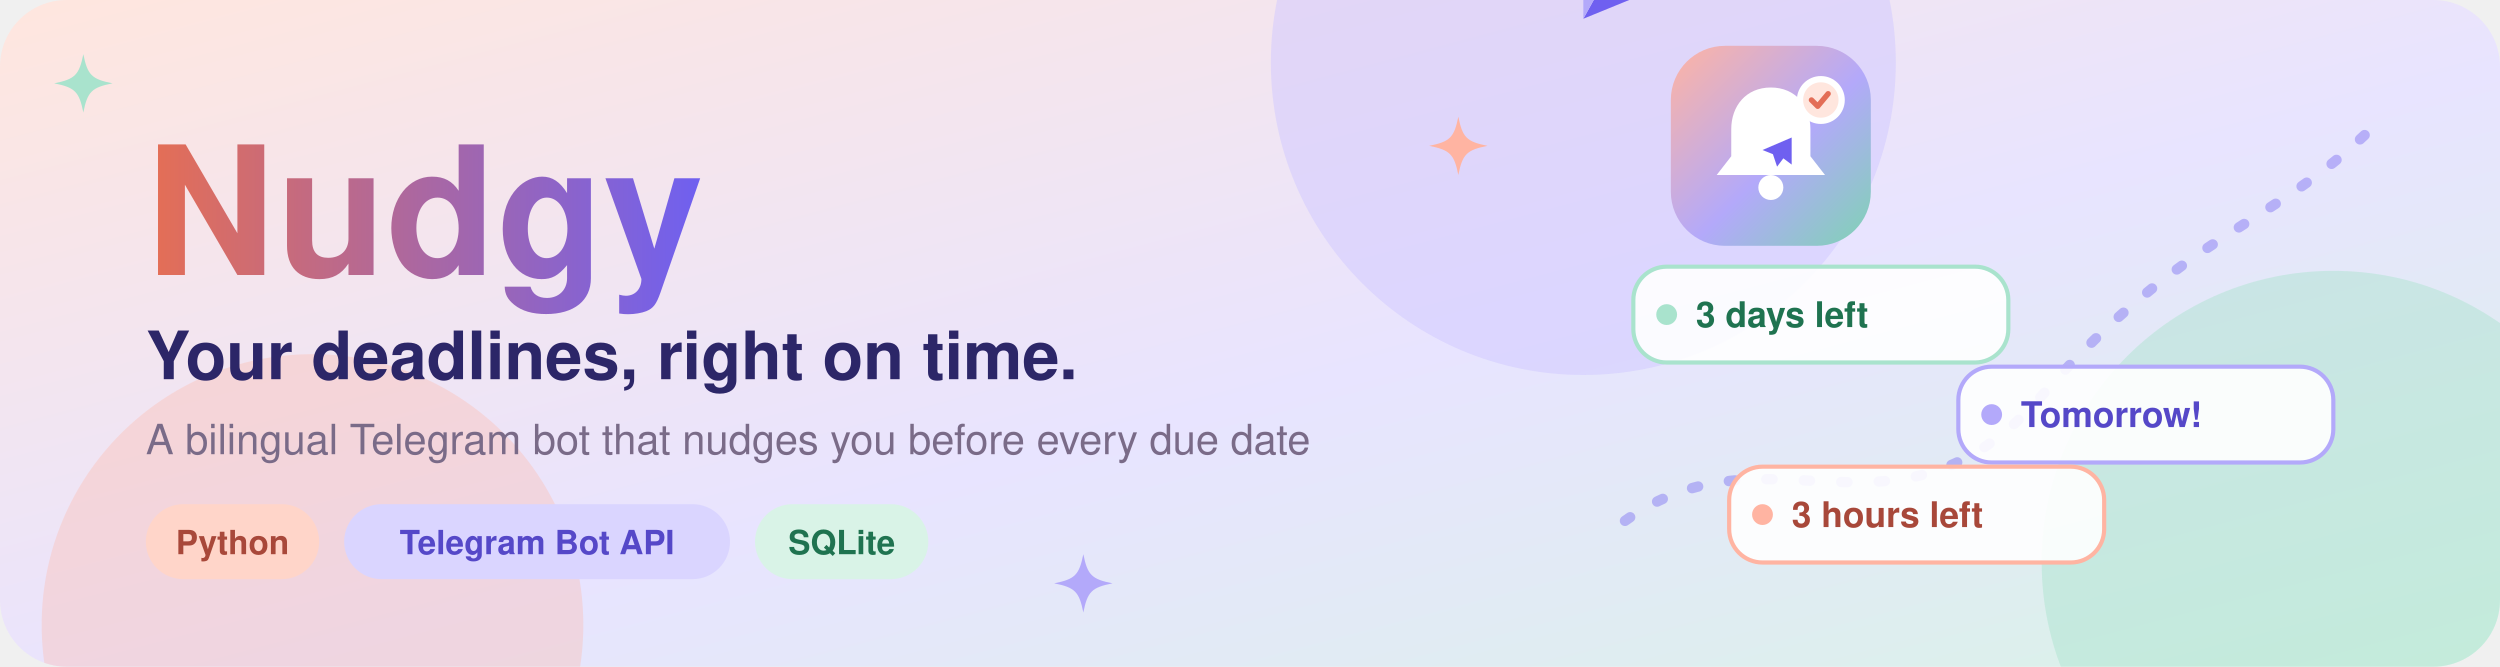
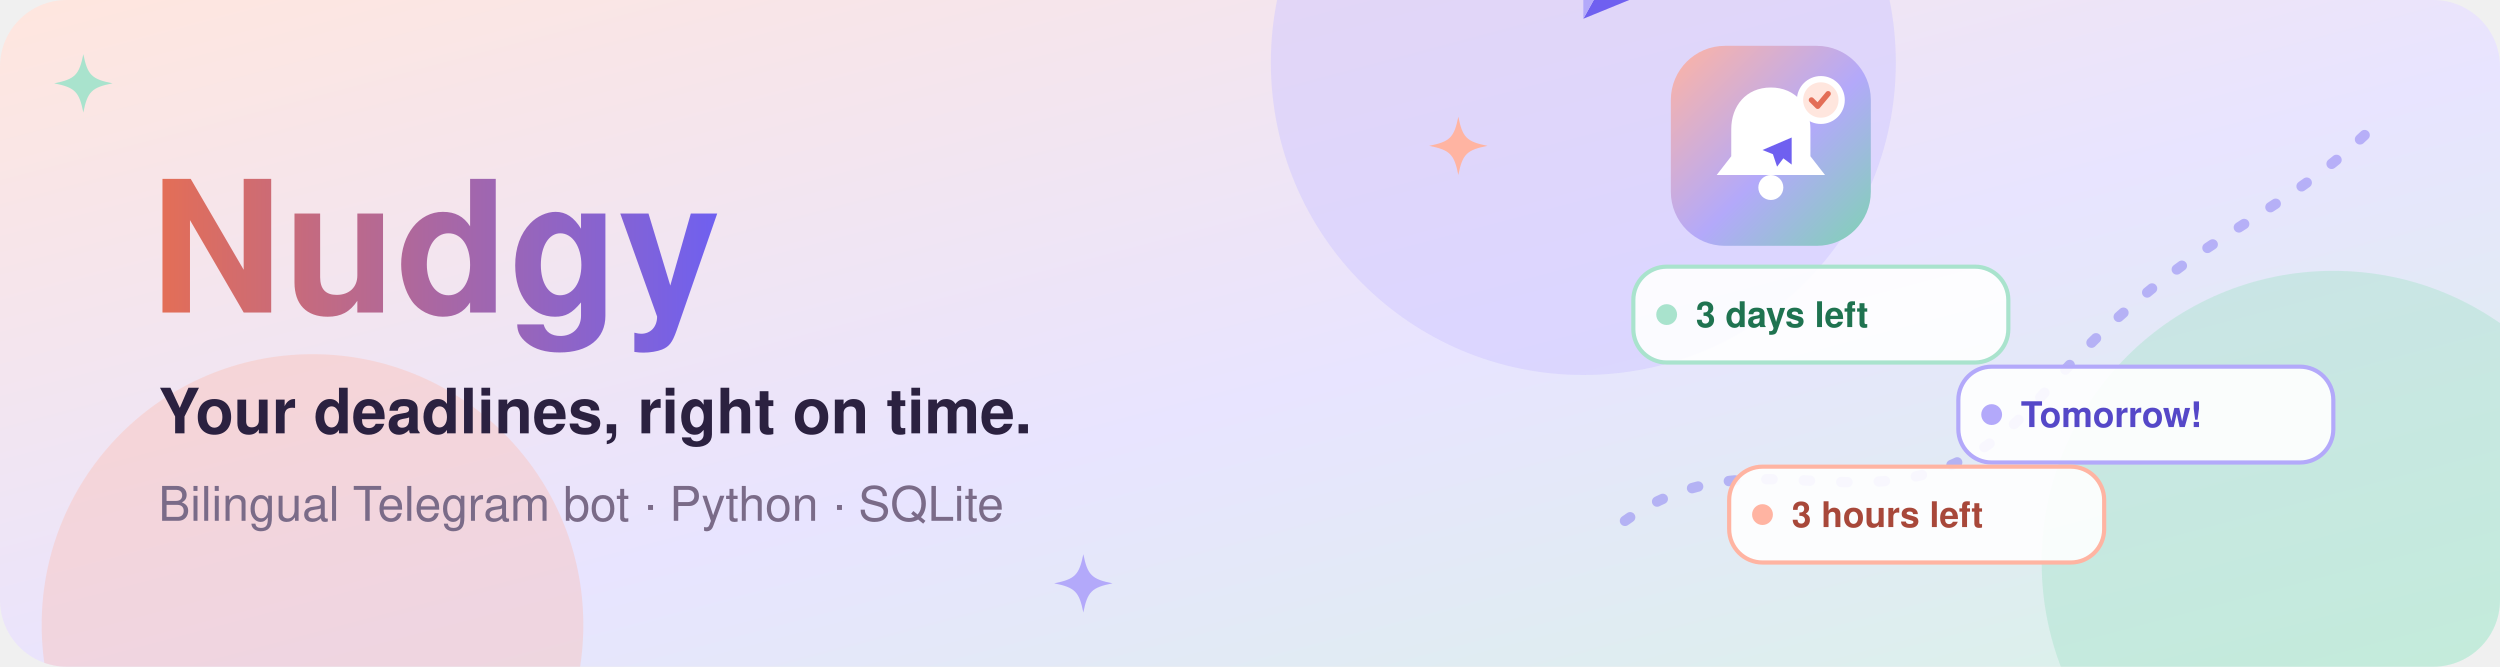
<svg xmlns="http://www.w3.org/2000/svg" viewBox="0 0 1200 320" width="1200" height="320" role="img" aria-label="Nudgy: Your deadlines, right on time.">
  <defs>
    <linearGradient id="bg" x1="0" y1="0" x2="1" y2="1">
      <stop offset="0" stop-color="#FFE6DE" />
      <stop offset=".55" stop-color="#E8E4FF" />
      <stop offset="1" stop-color="#D9F3E7" />
    </linearGradient>
    <linearGradient id="t" x1="0" y1="0" x2="1" y2="0">
      <stop offset="0" stop-color="#E36E57" />
      <stop offset="1" stop-color="#6F60F0" />
    </linearGradient>
    <linearGradient id="lg" x1="0" y1="0" x2="1" y2="1">
      <stop offset="0" stop-color="#FFB4A2" />
      <stop offset=".55" stop-color="#B3A9FA" />
      <stop offset="1" stop-color="#7FD3B4" />
    </linearGradient>
    <path id="s" d="M0-14C2-4 4-2 14 0 4 2 2 4 0 14-2 4-4 2-14 0-4-2-2-4 0-14Z" />
    <g id="logo">
      <rect width="96" height="96" rx="26" fill="url(#lg)" />
      <g class="ring">
        <path d="M48 20c-12 0-19 9-19 20v13l-7 9h52l-7-9V40c0-11-7-20-19-20z" fill="#fff" />
        <circle cx="48" cy="68" r="6" fill="#fff" />
      </g>
      <path d="M58 44l-14 6 5 2 2 6 3-4 4 3z" fill="#6F60F0" />
      <circle cx="72" cy="26" r="10" fill="#FFE6DE" stroke="#fff" stroke-width="3" />
      <path d="M67.5 26l3 3 5-6" fill="none" stroke="#E36E57" stroke-width="2.6" stroke-linecap="round" stroke-linejoin="round" />
    </g>
    <clipPath id="c">
      <rect width="1200" height="320" rx="32" />
    </clipPath>
  </defs>
  <style>
.blob{animation:drift 11s ease-in-out infinite alternate}.b2{animation-duration:14s;animation-direction:alternate-reverse}.b3{animation-duration:17s}
.bob{animation:bob 3.4s ease-in-out infinite}.d1{animation-delay:-.9s}.d2{animation-delay:-1.8s}.d3{animation-delay:-2.6s}
.walk{stroke-dasharray:3 15;animation:walk 3s linear infinite}
.tw{animation:tw 3.2s ease-in-out infinite}.t2{animation-delay:-1s}.t3{animation-delay:-2s}
.rise{animation:rise .9s ease-out both}.r2{animation-delay:.2s}.r3{animation-delay:.4s}
.ring{transform-box:fill-box;transform-origin:50% 8%;animation:ring 2.8s ease-in-out infinite}
.pop{animation:pop .6s cubic-bezier(.3,1.6,.5,1) both}
.pulse{transform-box:fill-box;transform-origin:center;animation:pulse 1.8s ease-in-out infinite}
@keyframes drift{to{transform:translate(40px,-20px) scale(1.12)}}
@keyframes bob{0%,100%{transform:translateY(0)}50%{transform:translateY(-10px)}}
@keyframes walk{to{stroke-dashoffset:-54}}
@keyframes tw{0%,100%{opacity:.35}50%{opacity:1}}
@keyframes rise{from{opacity:0;transform:translateY(16px)}}
@keyframes pop{from{opacity:0;transform:translateY(18px) scale(.96)}}
@keyframes ring{0%,55%,100%{transform:rotate(0)}60%{transform:rotate(16deg)}66%{transform:rotate(-14deg)}72%{transform:rotate(10deg)}78%{transform:rotate(-6deg)}84%{transform:rotate(0)}}
@keyframes pulse{0%,100%{transform:scale(1);opacity:.9}50%{transform:scale(1.25);opacity:.4}}
@media (prefers-reduced-motion:reduce){*{animation:none!important}}
</style>
  <g clip-path="url(#c)">
    <rect width="1200" height="320" fill="url(#bg)" />
    <circle class="blob" cx="150" cy="300" r="130" fill="#FFB4A2" opacity=".32" />
    <circle class="blob b2" cx="760" cy="30" r="150" fill="#CFC8FF" opacity=".5" />
    <circle class="blob b3" cx="1120" cy="270" r="140" fill="#A9E3CD" opacity=".45" />
    <g transform="translate(760 0)">
      <path class="walk" d="M20 250C90 200 150 270 220 190S330 110 380 60" fill="none" stroke="#6F60F0" stroke-opacity=".4" stroke-width="5" stroke-linecap="round" />
      <g>
        <path d="M0-9L22 0 0 9 5 0z" fill="#6F60F0" />
        <path d="M0-9L5 0 0 9" fill="#B3A9FA" />
        <animateMotion dur="7s" repeatCount="indefinite" rotate="auto" path="M20 250C90 200 150 270 220 190S330 110 380 60" />
      </g>
      <g transform="translate(42 22)">
        <g class="bob">
          <use href="#logo" />
        </g>
      </g>
      <g class="bob d1">
        <g class="pop r1">
          <rect x="24" y="128" width="180" height="46" rx="16" fill="#fff" fill-opacity=".9" stroke="#A9E3CD" stroke-width="2" />
          <circle class="pulse" cx="40" cy="151" r="5" fill="#A9E3CD" />
          <text x="54" y="157" font-family="-apple-system,BlinkMacSystemFont,'Segoe UI',Helvetica,Arial,sans-serif" font-size="17" font-weight="700" fill="#1F7350" text-anchor="start">3 days left</text>
        </g>
      </g>
      <g class="bob d2">
        <g class="pop r2">
          <rect x="180" y="176" width="180" height="46" rx="16" fill="#fff" fill-opacity=".9" stroke="#B3A9FA" stroke-width="2" />
          <circle class="pulse" cx="196" cy="199" r="5" fill="#B3A9FA" />
          <text x="210" y="205" font-family="-apple-system,BlinkMacSystemFont,'Segoe UI',Helvetica,Arial,sans-serif" font-size="17" font-weight="700" fill="#5548C8" text-anchor="start">Tomorrow!</text>
        </g>
      </g>
      <g class="bob d3">
        <g class="pop r3">
          <rect x="70" y="224" width="180" height="46" rx="16" fill="#fff" fill-opacity=".9" stroke="#FFB4A2" stroke-width="2" />
          <circle class="pulse" cx="86" cy="247" r="5" fill="#FFB4A2" />
          <text x="100" y="253" font-family="-apple-system,BlinkMacSystemFont,'Segoe UI',Helvetica,Arial,sans-serif" font-size="17" font-weight="700" fill="#A8483A" text-anchor="start">3 hours left</text>
        </g>
      </g>
    </g>
    <use class="tw" href="#s" x="700" y="70" fill="#FFB4A2" />
    <use class="tw t2" href="#s" x="520" y="280" fill="#B3A9FA" />
    <use class="tw t3" href="#s" x="40" y="40" fill="#A9E3CD" />
-     <g class="rise">
-       <text x="70" y="132" font-family="-apple-system,BlinkMacSystemFont,'Segoe UI',Helvetica,Arial,sans-serif" font-size="86" font-weight="800" fill="url(#t)" text-anchor="start">Nudgy</text>
-     </g>
-     <g class="rise r2">
-       <text x="70" y="182" font-family="-apple-system,BlinkMacSystemFont,'Segoe UI',Helvetica,Arial,sans-serif" font-size="32" font-weight="800" fill="#2C2668" text-anchor="start">Your deadlines, right on time.</text>
-       <text x="70" y="218" font-family="-apple-system,BlinkMacSystemFont,'Segoe UI',Helvetica,Arial,sans-serif" font-size="20" font-weight="400" fill="#7A6B88" text-anchor="start">A bilingual Telegram bot that nudges you before every due date</text>
-     </g>
-     <g class="rise r3">
-       <rect x="70" y="242" width="83.2" height="36" rx="18" fill="#FFD5C9" />
-       <text x="111.6" y="266" font-family="-apple-system,BlinkMacSystemFont,'Segoe UI',Helvetica,Arial,sans-serif" font-size="16" font-weight="700" fill="#A8483A" text-anchor="middle">Python</text>
-       <rect x="165.2" y="242" width="185.2" height="36" rx="18" fill="#DAD5FF" />
-       <text x="257.8" y="266" font-family="-apple-system,BlinkMacSystemFont,'Segoe UI',Helvetica,Arial,sans-serif" font-size="16" font-weight="700" fill="#5548C8" text-anchor="middle">Telegram Bot API</text>
-       <rect x="362.4" y="242" width="83.2" height="36" rx="18" fill="#D9F3E7" />
-       <text x="404.0" y="266" font-family="-apple-system,BlinkMacSystemFont,'Segoe UI',Helvetica,Arial,sans-serif" font-size="16" font-weight="700" fill="#1F7350" text-anchor="middle">SQLite</text>
+     <g font-family="-apple-system,BlinkMacSystemFont,'Segoe UI',Helvetica,Arial,sans-serif">
+       <text class="rise" x="72" y="150" font-size="88" font-weight="800" fill="url(#t)">Nudgy</text>
+       <text class="rise r2" x="76" y="208" font-size="30" font-weight="700" fill="#2B2140">Your deadlines, right on time.</text>
+       <text class="rise r2" x="76" y="250" font-size="23" fill="#7A6B88">Bilingual Telegram bot · Python · SQLite</text>
    </g>
  </g>
</svg>
